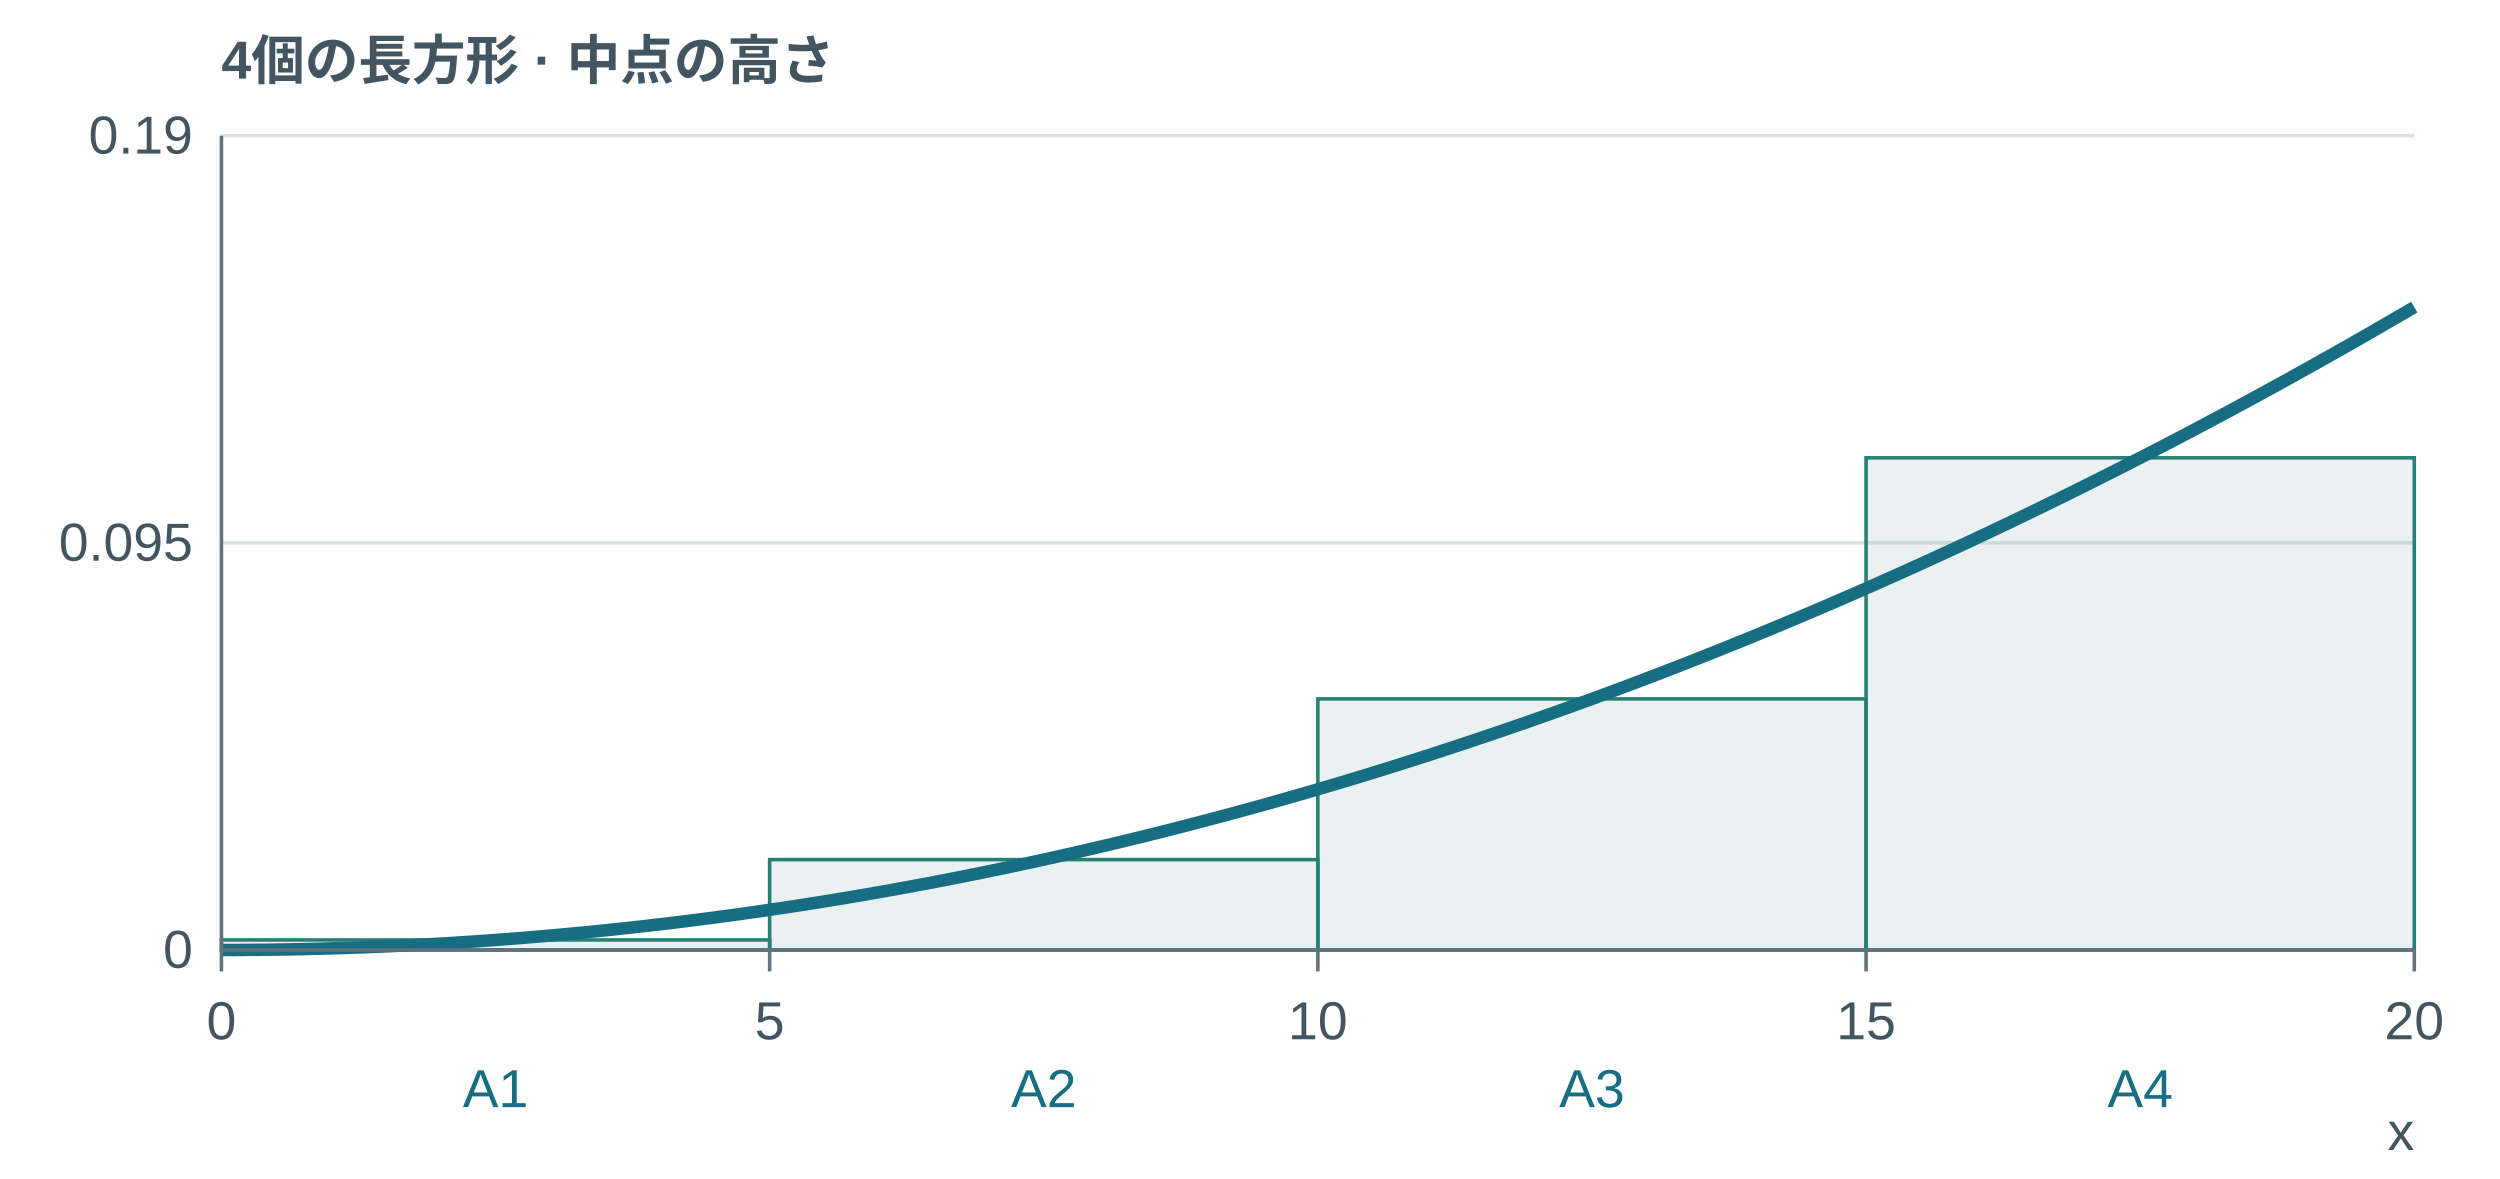
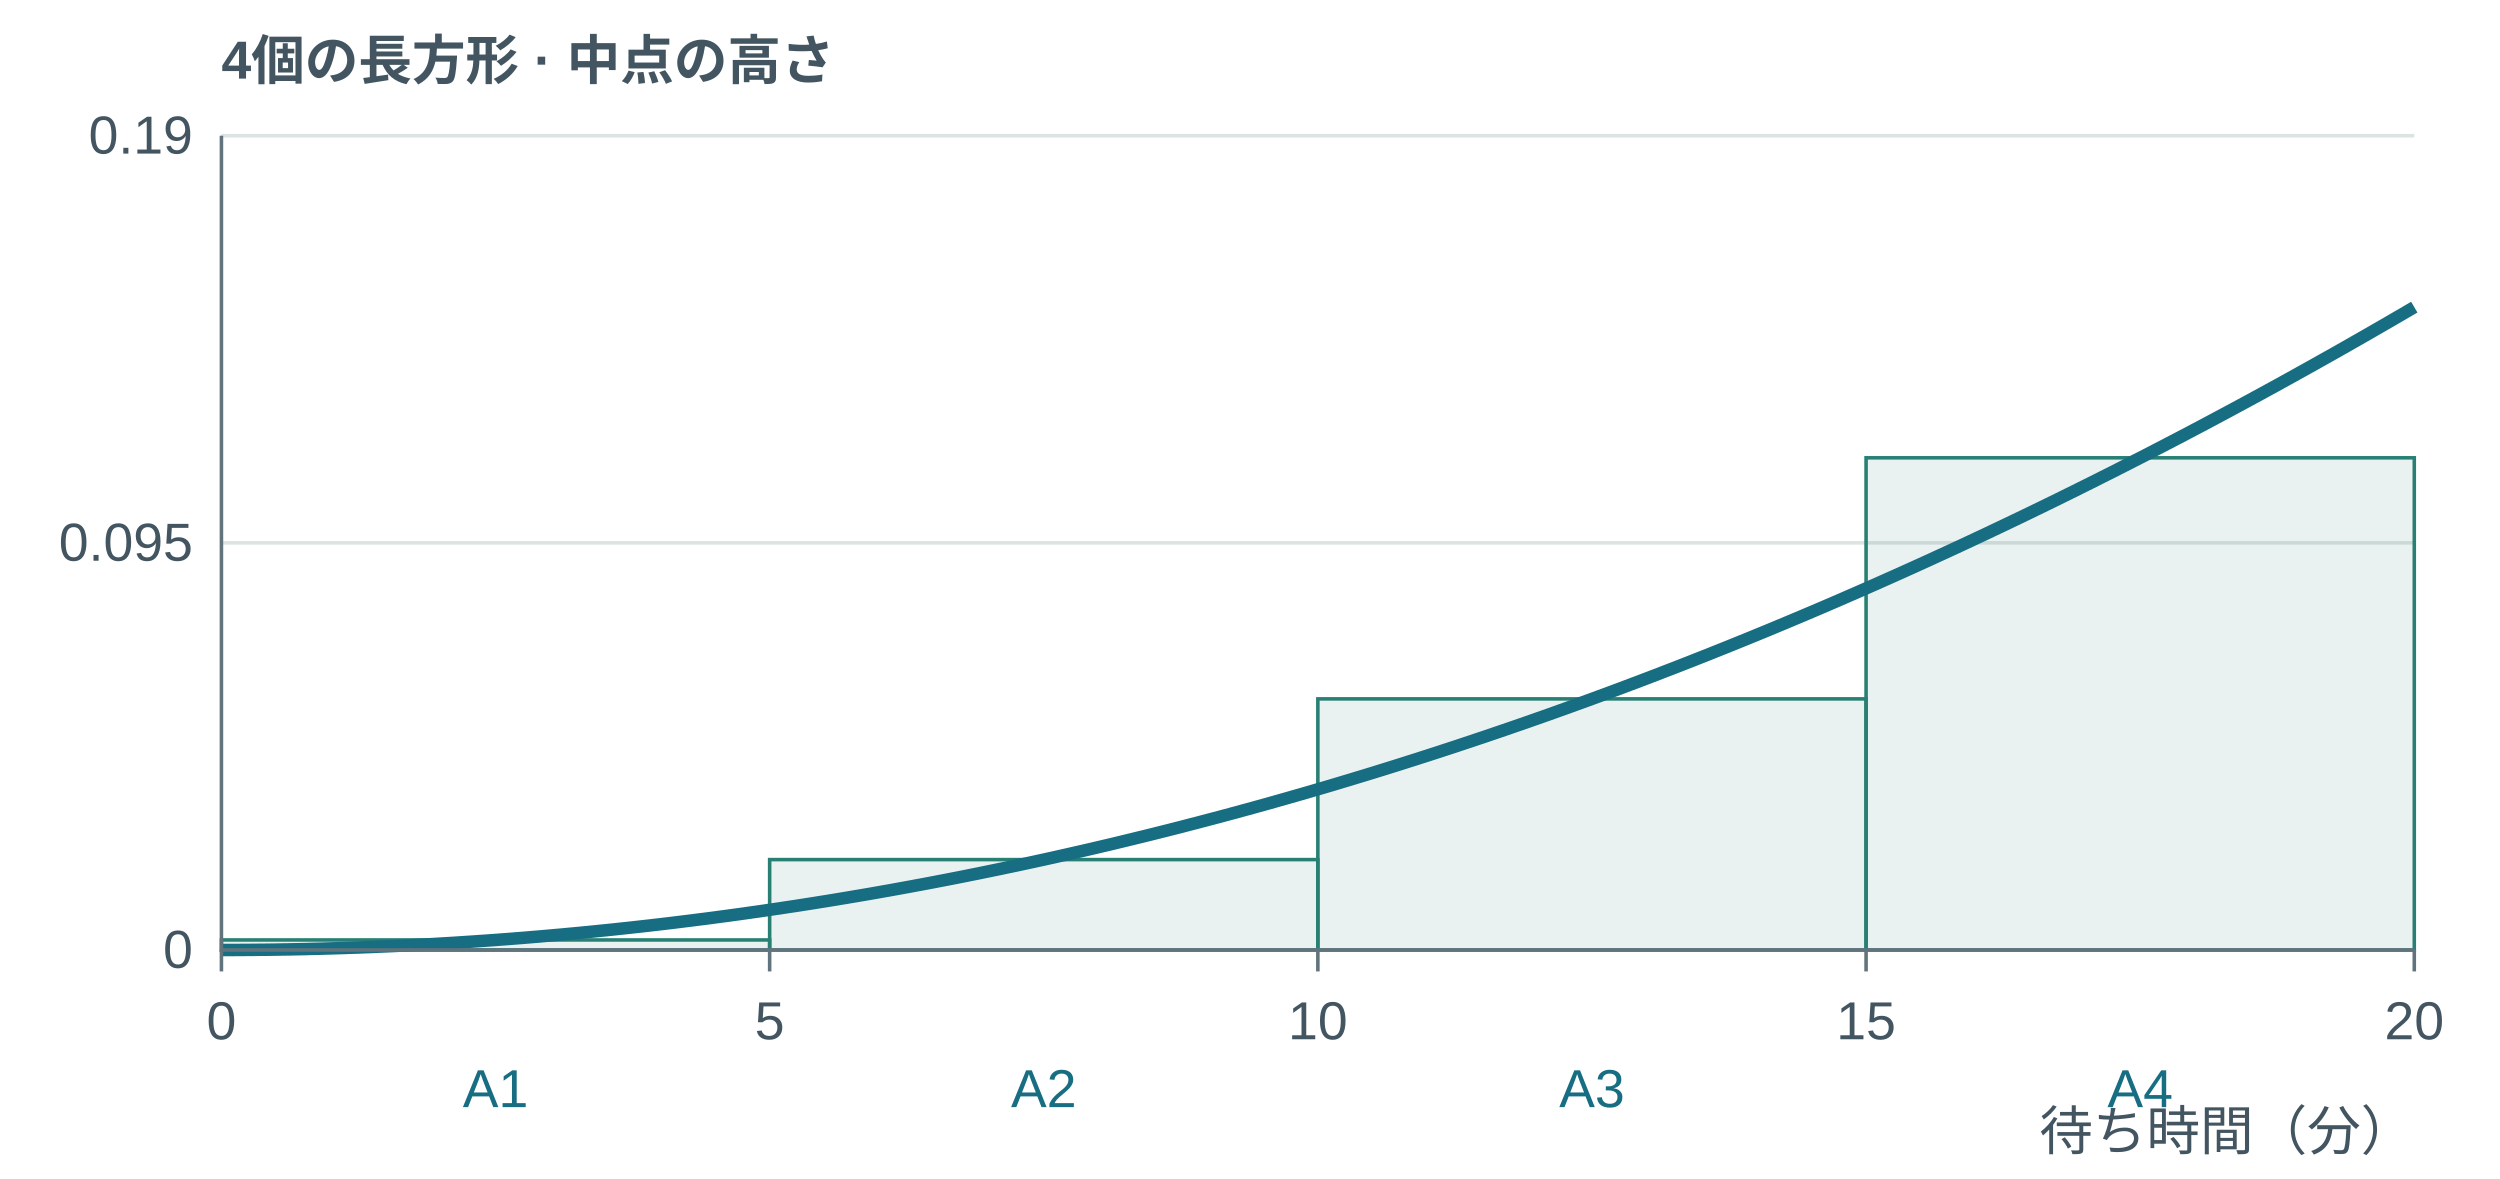
<svg xmlns="http://www.w3.org/2000/svg" viewBox="0 0 700 330" role="img" aria-label="4個の長方形 · 中点の高さ">
  <g font-family="Arial,Hiragino Sans,sans-serif" font-size="15" fill="#425560">
    <text x="62" y="22" font-weight="bold">4個の長方形 · 中点の高さ</text>
    <line x1="62" x2="676" y1="266" y2="266" stroke="#dce3e3" />
    <text x="54" y="271" text-anchor="end">0</text>
    <line x1="62" x2="676" y1="152" y2="152" stroke="#dce3e3" />
    <text x="54" y="157" text-anchor="end">0.095</text>
    <line x1="62" x2="676" y1="38" y2="38" stroke="#dce3e3" />
    <text x="54" y="43" text-anchor="end">0.19</text>
    <rect x="62" y="263.188" width="153.5" height="2.812" fill="#287f74" fill-opacity=".1" stroke="#287f74" />
    <text x="138.75" y="310" text-anchor="middle" fill="#176d82">A1</text>
    <rect x="215.5" y="240.688" width="153.5" height="25.312" fill="#287f74" fill-opacity=".1" stroke="#287f74" />
    <text x="292.25" y="310" text-anchor="middle" fill="#176d82">A2</text>
    <rect x="369" y="195.688" width="153.5" height="70.312" fill="#287f74" fill-opacity=".1" stroke="#287f74" />
    <text x="445.75" y="310" text-anchor="middle" fill="#176d82">A3</text>
    <rect x="522.5" y="128.188" width="153.5" height="137.812" fill="#287f74" fill-opacity=".1" stroke="#287f74" />
    <text x="599.25" y="310" text-anchor="middle" fill="#176d82">A4</text>
    <rect x="63" y="266" width="23.583" height="0" fill="#287f74" opacity=".35" />
    <rect x="88.583" y="266" width="23.583" height="0" fill="#287f74" opacity=".35" />
    <rect x="114.167" y="266" width="23.583" height="0" fill="#287f74" opacity=".35" />
    <rect x="139.75" y="266" width="23.583" height="0" fill="#287f74" opacity=".35" />
    <rect x="165.333" y="266" width="23.583" height="0" fill="#287f74" opacity=".35" />
    <rect x="190.917" y="266" width="23.583" height="0" fill="#287f74" opacity=".35" />
    <rect x="216.5" y="266" width="23.583" height="0" fill="#287f74" opacity=".35" />
    <rect x="242.083" y="266" width="23.583" height="0" fill="#287f74" opacity=".35" />
    <rect x="267.667" y="266" width="23.583" height="0" fill="#287f74" opacity=".35" />
    <rect x="293.25" y="266" width="23.583" height="0" fill="#287f74" opacity=".35" />
    <rect x="318.833" y="266" width="23.583" height="0" fill="#287f74" opacity=".35" />
    <rect x="344.417" y="266" width="23.583" height="0" fill="#287f74" opacity=".35" />
    <rect x="370" y="266" width="23.583" height="0" fill="#287f74" opacity=".35" />
    <rect x="395.583" y="266" width="23.583" height="0" fill="#287f74" opacity=".35" />
    <rect x="421.167" y="266" width="23.583" height="0" fill="#287f74" opacity=".35" />
    <rect x="446.75" y="266" width="23.583" height="0" fill="#287f74" opacity=".35" />
    <rect x="472.333" y="266" width="23.583" height="0" fill="#287f74" opacity=".35" />
    <rect x="497.917" y="266" width="23.583" height="0" fill="#287f74" opacity=".35" />
    <rect x="523.5" y="266" width="23.583" height="0" fill="#287f74" opacity=".35" />
    <rect x="549.083" y="266" width="23.583" height="0" fill="#287f74" opacity=".35" />
    <rect x="574.667" y="266" width="23.583" height="0" fill="#287f74" opacity=".35" />
    <rect x="600.25" y="266" width="23.583" height="0" fill="#287f74" opacity=".35" />
    <rect x="625.833" y="266" width="23.583" height="0" fill="#287f74" opacity=".35" />
    <rect x="651.417" y="266" width="23.583" height="0" fill="#287f74" opacity=".35" />
    <path d="M62.00,266.00 L63.53,266.00 L65.07,266.00 L66.61,265.99 L68.14,265.98 L69.67,265.97 L71.21,265.96 L72.75,265.94 L74.28,265.93 L75.81,265.91 L77.35,265.89 L78.89,265.86 L80.42,265.84 L81.95,265.81 L83.49,265.78 L85.03,265.75 L86.56,265.71 L88.09,265.67 L89.63,265.64 L91.16,265.59 L92.70,265.55 L94.24,265.50 L95.77,265.46 L97.31,265.40 L98.84,265.35 L100.38,265.30 L101.91,265.24 L103.44,265.18 L104.98,265.12 L106.51,265.05 L108.05,264.99 L109.59,264.92 L111.12,264.85 L112.66,264.77 L114.19,264.70 L115.72,264.62 L117.26,264.54 L118.80,264.46 L120.33,264.38 L121.87,264.29 L123.40,264.20 L124.94,264.11 L126.47,264.02 L128.00,263.92 L129.54,263.82 L131.07,263.72 L132.61,263.62 L134.15,263.51 L135.68,263.41 L137.22,263.30 L138.75,263.19 L140.28,263.07 L141.82,262.96 L143.36,262.84 L144.89,262.72 L146.43,262.60 L147.96,262.47 L149.50,262.34 L151.03,262.22 L152.56,262.08 L154.10,261.95 L155.63,261.81 L157.17,261.68 L158.70,261.53 L160.24,261.39 L161.78,261.25 L163.31,261.10 L164.85,260.95 L166.38,260.80 L167.92,260.64 L169.45,260.49 L170.99,260.33 L172.52,260.17 L174.06,260.00 L175.59,259.84 L177.13,259.67 L178.66,259.50 L180.19,259.33 L181.73,259.16 L183.26,258.98 L184.80,258.80 L186.33,258.62 L187.87,258.44 L189.41,258.25 L190.94,258.06 L192.47,257.87 L194.01,257.68 L195.54,257.48 L197.08,257.29 L198.62,257.09 L200.15,256.89 L201.68,256.68 L203.22,256.48 L204.75,256.27 L206.29,256.06 L207.82,255.85 L209.36,255.63 L210.89,255.41 L212.43,255.20 L213.97,254.97 L215.50,254.75 L217.03,254.52 L218.57,254.30 L220.11,254.06 L221.64,253.83 L223.18,253.60 L224.71,253.36 L226.24,253.12 L227.78,252.88 L229.32,252.63 L230.85,252.39 L232.38,252.14 L233.92,251.89 L235.46,251.63 L236.99,251.38 L238.52,251.12 L240.06,250.86 L241.59,250.60 L243.13,250.34 L244.66,250.07 L246.20,249.80 L247.73,249.53 L249.27,249.26 L250.81,248.98 L252.34,248.70 L253.88,248.42 L255.41,248.14 L256.94,247.85 L258.48,247.57 L260.01,247.28 L261.55,246.99 L263.09,246.69 L264.62,246.40 L266.15,246.10 L267.69,245.80 L269.23,245.50 L270.76,245.19 L272.29,244.88 L273.83,244.58 L275.37,244.26 L276.90,243.95 L278.43,243.63 L279.97,243.32 L281.50,242.99 L283.04,242.67 L284.57,242.35 L286.11,242.02 L287.64,241.69 L289.18,241.36 L290.72,241.02 L292.25,240.69 L293.78,240.35 L295.32,240.01 L296.86,239.66 L298.39,239.32 L299.93,238.97 L301.46,238.62 L303.00,238.27 L304.53,237.92 L306.07,237.56 L307.60,237.20 L309.13,236.84 L310.67,236.48 L312.21,236.11 L313.74,235.74 L315.27,235.37 L316.81,235.00 L318.34,234.62 L319.88,234.25 L321.41,233.87 L322.95,233.49 L324.49,233.10 L326.02,232.72 L327.56,232.33 L329.09,231.94 L330.63,231.55 L332.16,231.15 L333.69,230.75 L335.23,230.36 L336.76,229.95 L338.30,229.55 L339.84,229.14 L341.37,228.74 L342.91,228.32 L344.44,227.91 L345.98,227.50 L347.51,227.08 L349.04,226.66 L350.58,226.24 L352.12,225.81 L353.65,225.39 L355.19,224.96 L356.72,224.53 L358.26,224.09 L359.79,223.66 L361.32,223.22 L362.86,222.78 L364.39,222.34 L365.93,221.90 L367.46,221.45 L369.00,221.00 L370.54,220.55 L372.07,220.10 L373.61,219.64 L375.14,219.18 L376.67,218.72 L378.21,218.26 L379.74,217.79 L381.28,217.33 L382.81,216.86 L384.35,216.39 L385.89,215.91 L387.42,215.44 L388.95,214.96 L390.49,214.48 L392.02,214.00 L393.56,213.51 L395.09,213.02 L396.63,212.54 L398.16,212.04 L399.70,211.55 L401.24,211.05 L402.77,210.56 L404.31,210.05 L405.84,209.55 L407.38,209.05 L408.91,208.54 L410.44,208.03 L411.98,207.52 L413.51,207.00 L415.05,206.49 L416.59,205.97 L418.12,205.45 L419.66,204.92 L421.19,204.40 L422.73,203.87 L424.26,203.34 L425.80,202.81 L427.33,202.28 L428.86,201.74 L430.40,201.20 L431.94,200.66 L433.47,200.12 L435.01,199.57 L436.54,199.02 L438.08,198.47 L439.61,197.92 L441.14,197.36 L442.68,196.81 L444.21,196.25 L445.75,195.69 L447.29,195.12 L448.82,194.56 L450.36,193.99 L451.89,193.42 L453.42,192.85 L454.96,192.27 L456.49,191.69 L458.03,191.12 L459.56,190.53 L461.10,189.95 L462.64,189.36 L464.17,188.78 L465.70,188.18 L467.24,187.59 L468.77,187.00 L470.31,186.40 L471.84,185.80 L473.38,185.20 L474.91,184.59 L476.45,183.99 L477.99,183.38 L479.52,182.77 L481.06,182.15 L482.59,181.54 L484.13,180.92 L485.66,180.30 L487.19,179.68 L488.73,179.06 L490.26,178.43 L491.80,177.80 L493.34,177.17 L494.87,176.54 L496.41,175.90 L497.94,175.26 L499.48,174.62 L501.01,173.98 L502.55,173.33 L504.08,172.69 L505.61,172.04 L507.15,171.39 L508.69,170.73 L510.22,170.08 L511.76,169.42 L513.29,168.76 L514.83,168.10 L516.36,167.43 L517.89,166.76 L519.43,166.10 L520.96,165.42 L522.50,164.75 L524.04,164.07 L525.57,163.40 L527.11,162.71 L528.64,162.03 L530.17,161.35 L531.71,160.66 L533.24,159.97 L534.78,159.28 L536.32,158.58 L537.85,157.89 L539.38,157.19 L540.92,156.49 L542.45,155.78 L543.99,155.08 L545.52,154.37 L547.06,153.66 L548.60,152.95 L550.13,152.24 L551.66,151.52 L553.20,150.80 L554.74,150.08 L556.27,149.36 L557.80,148.63 L559.34,147.90 L560.88,147.17 L562.41,146.44 L563.95,145.70 L565.48,144.97 L567.01,144.23 L568.55,143.49 L570.09,142.74 L571.62,142.00 L573.15,141.25 L574.69,140.50 L576.23,139.75 L577.76,138.99 L579.30,138.23 L580.83,137.48 L582.36,136.71 L583.90,135.95 L585.44,135.18 L586.97,134.42 L588.50,133.64 L590.04,132.87 L591.58,132.10 L593.11,131.32 L594.64,130.54 L596.18,129.76 L597.71,128.97 L599.25,128.19 L600.79,127.40 L602.32,126.61 L603.86,125.81 L605.39,125.02 L606.92,124.22 L608.46,123.42 L610.00,122.62 L611.53,121.82 L613.06,121.01 L614.60,120.20 L616.14,119.39 L617.67,118.58 L619.20,117.76 L620.74,116.94 L622.27,116.12 L623.81,115.30 L625.35,114.47 L626.88,113.65 L628.41,112.82 L629.95,111.99 L631.49,111.15 L633.02,110.32 L634.55,109.48 L636.09,108.64 L637.63,107.80 L639.16,106.95 L640.70,106.10 L642.23,105.26 L643.76,104.40 L645.30,103.55 L646.84,102.69 L648.37,101.84 L649.90,100.97 L651.44,100.11 L652.98,99.25 L654.51,98.38 L656.05,97.51 L657.58,96.64 L659.11,95.76 L660.65,94.89 L662.19,94.01 L663.72,93.13 L665.25,92.24 L666.79,91.36 L668.33,90.47 L669.86,89.58 L671.39,88.69 L672.93,87.80 L674.46,86.90 L676.00,86.00" fill="none" stroke="#176d82" stroke-width="3.5" />
    <path d="M62,38V266H676" stroke="#61737c" fill="none" />
    <path d="M62,266v6" stroke="#61737c" />
    <text x="62" y="291" text-anchor="middle">0</text>
    <path d="M215.5,266v6" stroke="#61737c" />
    <text x="215.5" y="291" text-anchor="middle">5</text>
    <path d="M369,266v6" stroke="#61737c" />
    <text x="369" y="291" text-anchor="middle">10</text>
    <path d="M522.5,266v6" stroke="#61737c" />
    <text x="522.5" y="291" text-anchor="middle">15</text>
    <path d="M676,266v6" stroke="#61737c" />
    <text x="676" y="291" text-anchor="middle">20</text>
-     <text x="676" y="322" text-anchor="end">x</text>
+     <text x="676" y="322" text-anchor="end">待ち時間（分）</text>
  </g>
</svg>
